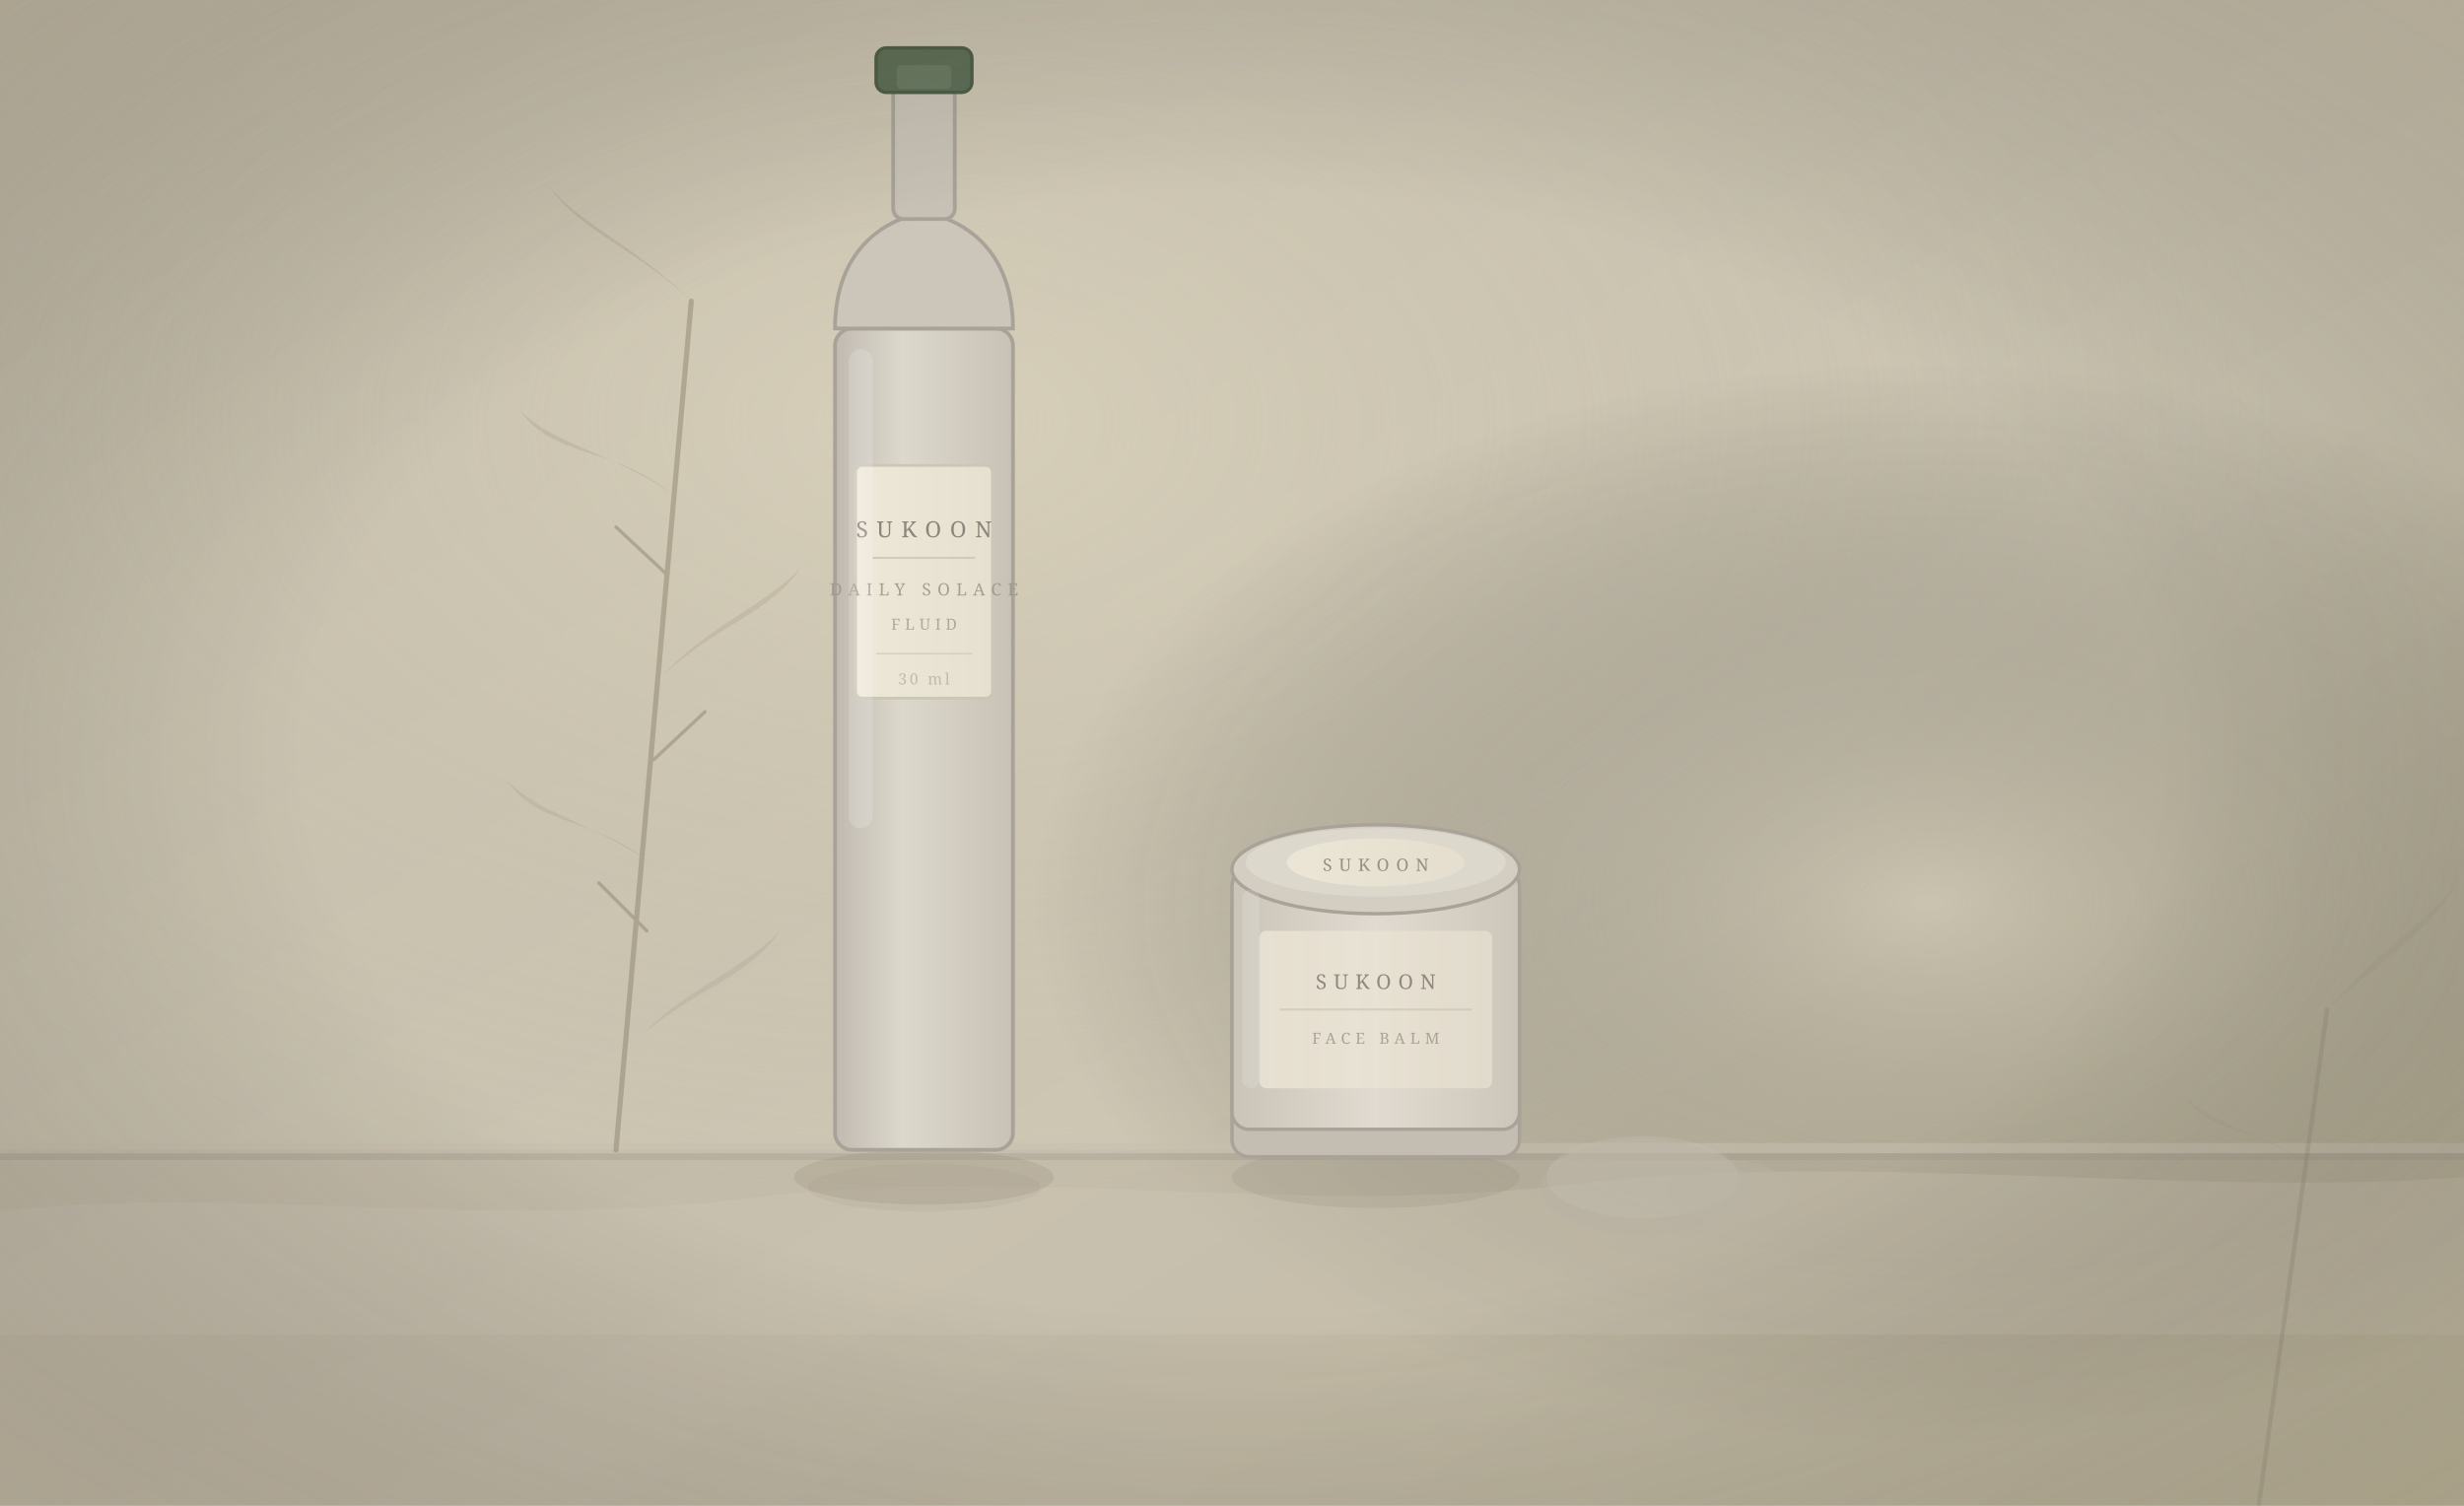
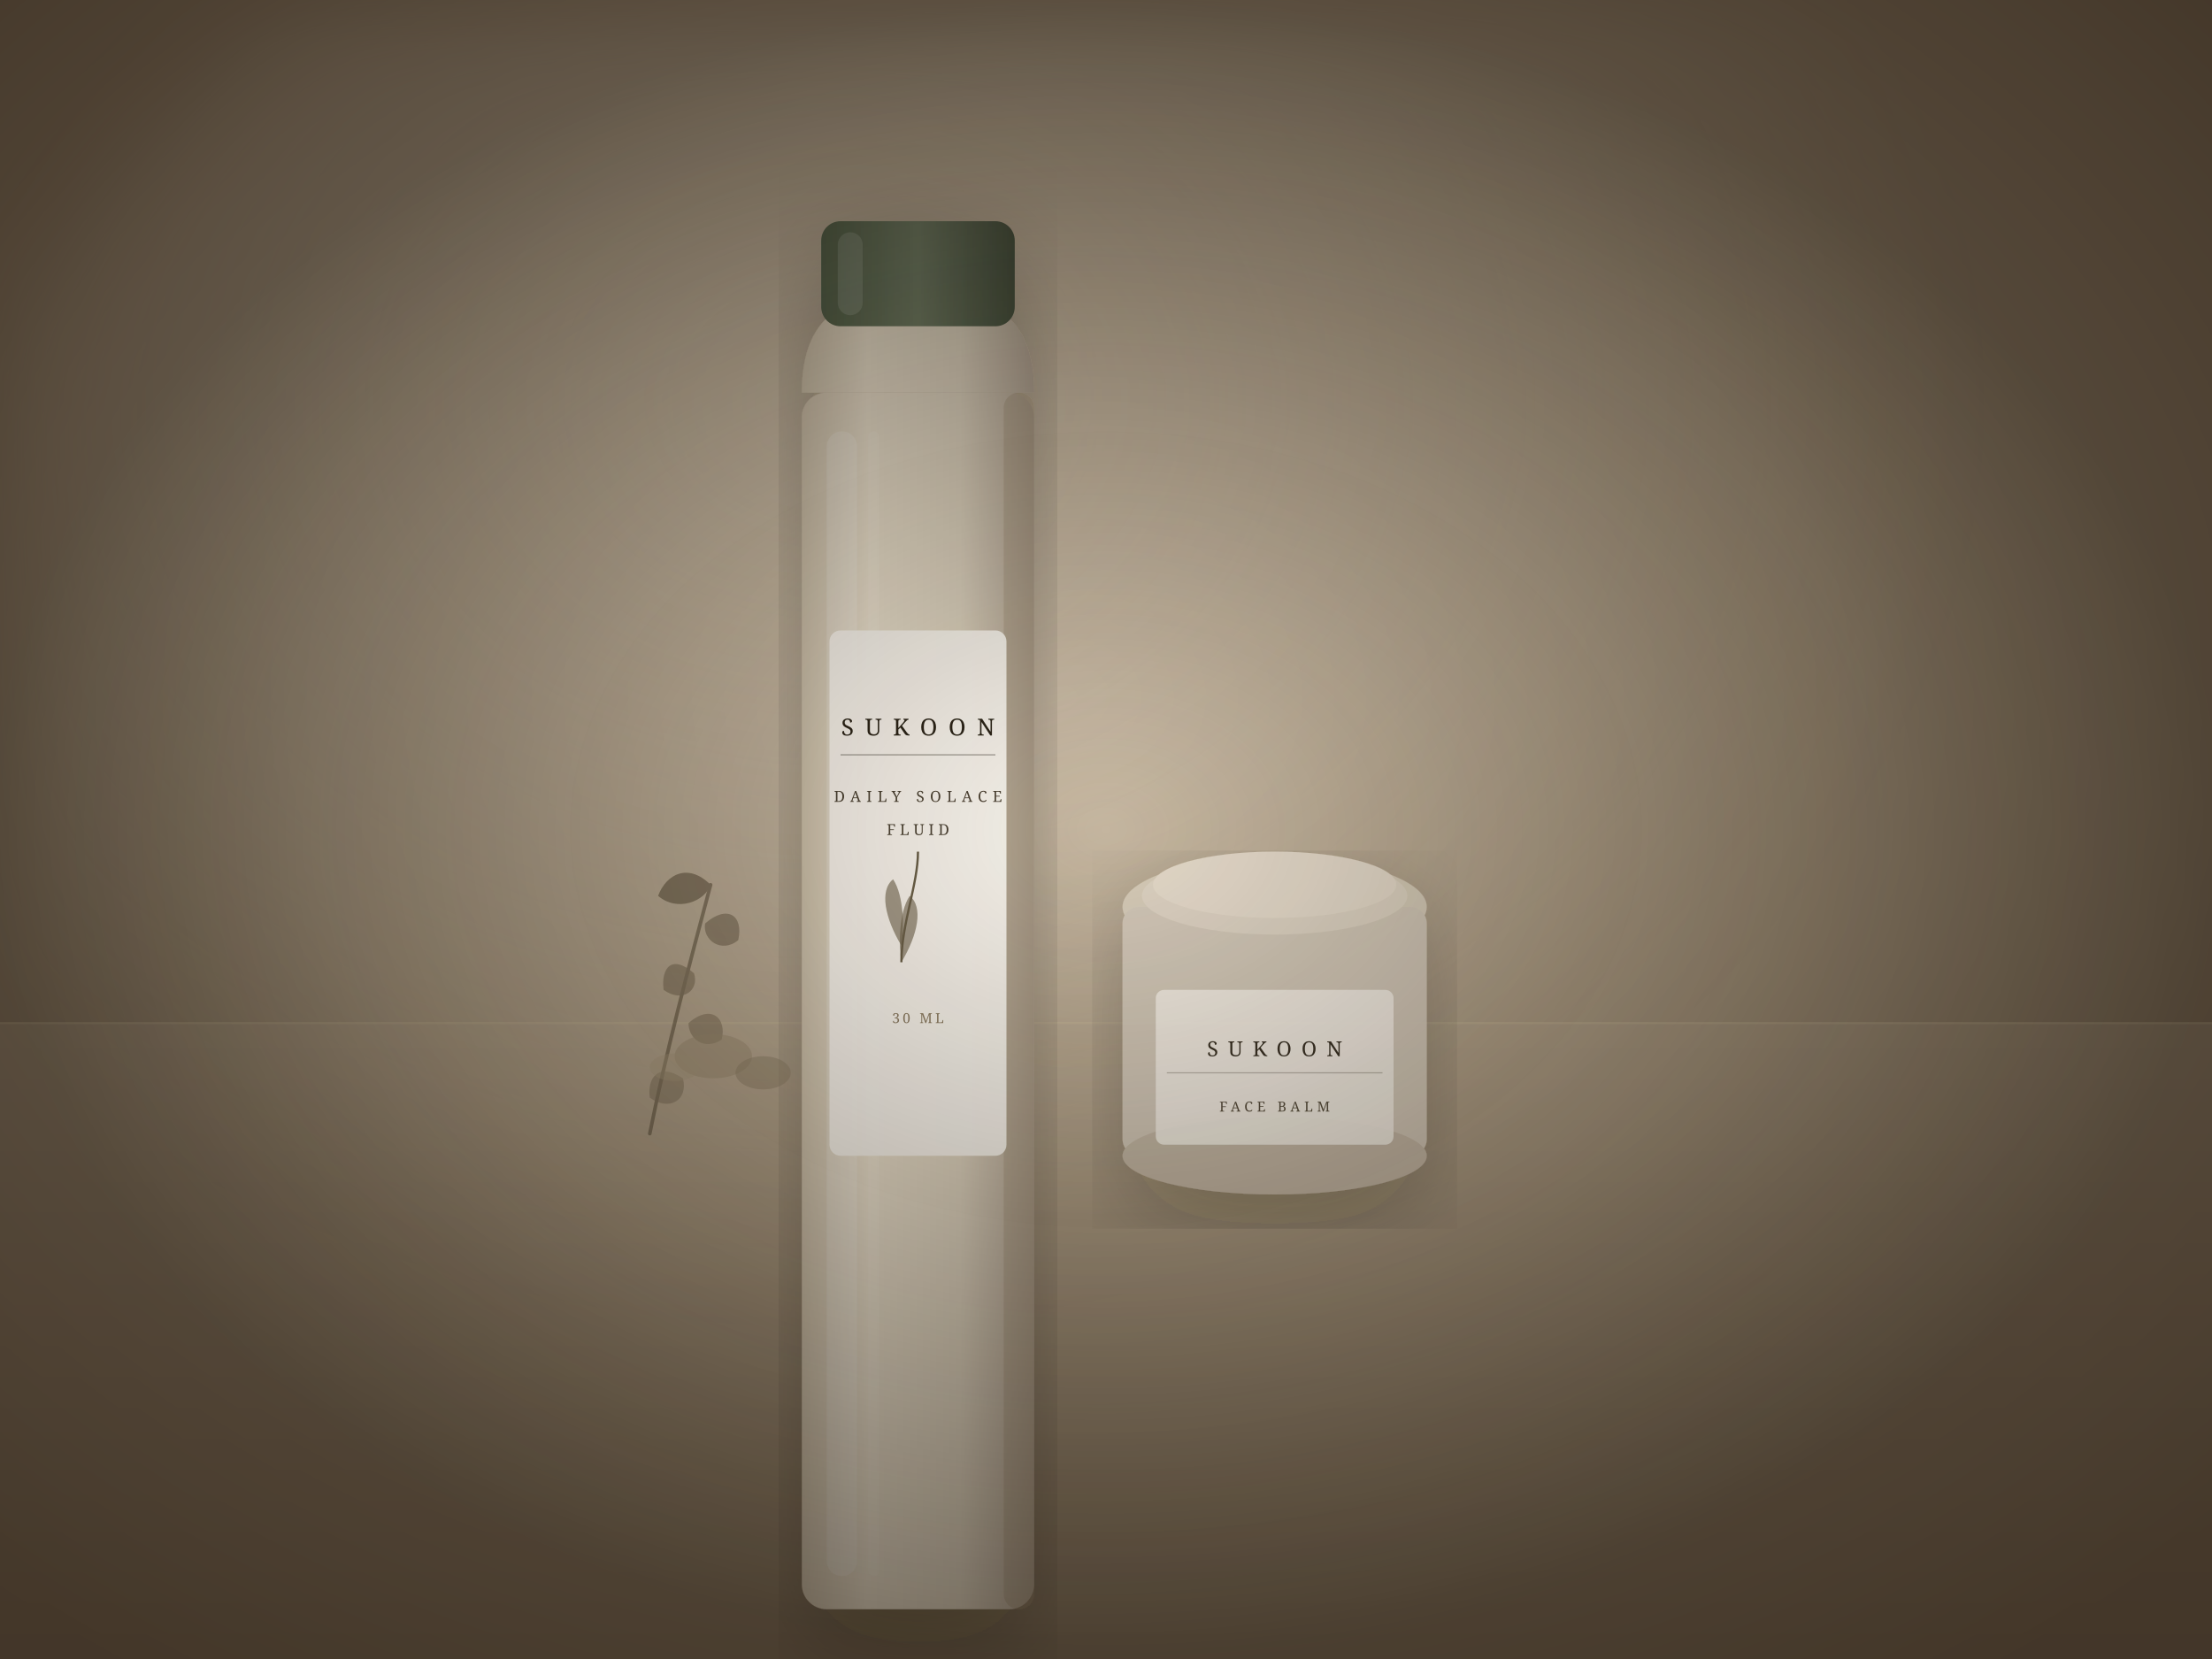
- <svg xmlns="http://www.w3.org/2000/svg" viewBox="0 0 720 440" preserveAspectRatio="xMidYMid slice">
+ <svg xmlns="http://www.w3.org/2000/svg" viewBox="0 0 800 600" preserveAspectRatio="xMidYMid slice">
  <defs>
-     <linearGradient id="bg" x1="0" y1="0" x2="1" y2="1">
-       <stop offset="0%" stop-color="#c2bba9" />
-       <stop offset="60%" stop-color="#cec7b4" />
-       <stop offset="100%" stop-color="#c4bd9e" />
+     <radialGradient id="bg" cx="48%" cy="42%" r="72%">
+       <stop offset="0%" stop-color="#c0b09a" />
+       <stop offset="48%" stop-color="#a89880" />
+       <stop offset="100%" stop-color="#6a5a46" />
+     </radialGradient>
+     <radialGradient id="light" cx="40%" cy="35%" r="50%">
+       <stop offset="0%" stop-color="#e8dcc6" stop-opacity="0.5" />
+       <stop offset="100%" stop-color="#e8dcc6" stop-opacity="0" />
+     </radialGradient>
+     <radialGradient id="vig" cx="50%" cy="50%" r="50%">
+       <stop offset="0%" stop-color="#1a120a" stop-opacity="0" />
+       <stop offset="100%" stop-color="#1a120a" stop-opacity="0.52" />
+     </radialGradient>
+     <linearGradient id="tbl" x1="0" y1="0" x2="0" y2="1">
+       <stop offset="0%" stop-color="#b8a890" />
+       <stop offset="100%" stop-color="#7a6a54" />
    </linearGradient>
-     <radialGradient id="warmglow" cx="38%" cy="28%" r="54%">
-       <stop offset="0%" stop-color="#ddd5be" stop-opacity="0.7" />
-       <stop offset="100%" stop-color="#c2bba9" stop-opacity="0" />
-     </radialGradient>
-     <radialGradient id="rightglow" cx="78%" cy="60%" r="36%">
-       <stop offset="0%" stop-color="#cac3b0" stop-opacity="0.5" />
-       <stop offset="100%" stop-color="transparent" />
-     </radialGradient>
-     <linearGradient id="bshineA" x1="0" y1="0" x2="1" y2="0">
-       <stop offset="0%" stop-color="#c0bab0" />
-       <stop offset="38%" stop-color="#ddd8cc" />
-       <stop offset="100%" stop-color="#c8c2b6" />
+     <linearGradient id="btl" x1="0" y1="0" x2="1" y2="0">
+       <stop offset="0%" stop-color="#ccc0aa" />
+       <stop offset="28%" stop-color="#eae0cc" />
+       <stop offset="68%" stop-color="#dcd2be" />
+       <stop offset="100%" stop-color="#ada090" />
    </linearGradient>
-     <linearGradient id="jarGrad" x1="0" y1="0" x2="1" y2="0">
-       <stop offset="0%" stop-color="#cac4b8" />
-       <stop offset="50%" stop-color="#e0dad0" />
-       <stop offset="100%" stop-color="#ccc6ba" />
+     <linearGradient id="cap" x1="0" y1="0" x2="1" y2="0">
+       <stop offset="0%" stop-color="#506048" />
+       <stop offset="50%" stop-color="#6e7c64" />
+       <stop offset="100%" stop-color="#424e3c" />
    </linearGradient>
-     <linearGradient id="lbl" x1="0" y1="0" x2="1" y2="0">
-       <stop offset="0%" stop-color="#eee8d8" />
-       <stop offset="100%" stop-color="#e6e0d0" />
-     </linearGradient>
+     <filter id="blur">
+       <feGaussianBlur stdDeviation="18" />
+     </filter>
+     <filter id="drop">
+       <feDropShadow dx="0" dy="12" stdDeviation="18" flood-color="#1a120a" flood-opacity="0.28" />
+     </filter>
  </defs>
-   <rect width="720" height="440" fill="url(#bg)" />
-   <rect width="720" height="440" fill="url(#warmglow)" />
-   <rect width="720" height="440" fill="url(#rightglow)" />
-   <rect x="0" y="336" width="720" height="104" fill="#b0a898" opacity="0.32" />
-   <rect x="0" y="334" width="720" height="3" fill="#c8c0ae" opacity="0.55" />
-   <rect x="0" y="337" width="720" height="2" fill="#9c9488" opacity="0.3" />
-   <path d="M0 354 C70 346 140 360 220 350 C300 340 380 356 460 346 C540 336 640 350 720 344 L720 390 L0 390Z" fill="#d4ccba" opacity="0.25" />
-   <g>
-     <ellipse cx="270" cy="344" rx="38" ry="8" fill="#8a8070" opacity="0.2" />
-     <rect x="244" y="96" width="52" height="240" rx="5" fill="url(#bshineA)" stroke="#a8a298" stroke-width="1.1" />
-     <path d="M244 96 C244 76 255 65 270 62 C285 65 296 76 296 96Z" fill="#ccc6ba" stroke="#a8a298" stroke-width="1.1" />
-     <rect x="261" y="24" width="18" height="40" rx="3" fill="#c8c2b6" stroke="#a8a298" stroke-width="1.1" />
-     <rect x="256" y="14" width="28" height="13" rx="3" fill="#5e6e56" stroke="#4e5e46" stroke-width="1" />
-     <rect x="262" y="19" width="16" height="7" rx="1.5" fill="#6a7a62" />
-     <rect x="250" y="136" width="40" height="68" rx="2" fill="url(#lbl)" stroke="#ccc6b6" stroke-width="0.8" />
-     <text x="270" y="157" text-anchor="middle" font-family="Georgia,serif" font-size="6.5" fill="#888078" letter-spacing="2.5" opacity="0.95">SUKOON</text>
-     <line x1="255" y1="163" x2="285" y2="163" stroke="#cac4b4" stroke-width="0.6" opacity="0.8" />
-     <text x="270" y="174" text-anchor="middle" font-family="Georgia,serif" font-size="5" fill="#9a9488" letter-spacing="1.8" opacity="0.85">DAILY SOLACE</text>
-     <text x="270" y="184" text-anchor="middle" font-family="Georgia,serif" font-size="4.5" fill="#9a9488" letter-spacing="1.4" opacity="0.75">FLUID</text>
-     <line x1="256" y1="191" x2="284" y2="191" stroke="#cac4b4" stroke-width="0.5" opacity="0.6" />
-     <text x="270" y="200" text-anchor="middle" font-family="Georgia,serif" font-size="4.5" fill="#aea8a0" letter-spacing="0.8" opacity="0.7">30 ml</text>
-     <rect x="248" y="102" width="7" height="140" rx="3.5" fill="white" opacity="0.17" />
+   <rect width="800" height="600" fill="url(#bg)" />
+   <ellipse cx="380" cy="240" rx="400" ry="320" fill="url(#light)" filter="url(#blur)" />
+   <rect x="0" y="370" width="800" height="230" fill="url(#tbl)" opacity="0.32" />
+   <line x1="0" y1="370" x2="800" y2="370" stroke="#c8b898" stroke-width="0.8" opacity="0.4" />
+   <g filter="url(#drop)" transform="translate(290, 80)">
+     <rect x="0" y="62" width="84" height="440" rx="9" fill="url(#btl)" />
+     <rect x="9" y="76" width="11" height="414" rx="5.5" fill="white" opacity="0.18" />
+     <rect x="24" y="76" width="4" height="414" rx="2" fill="white" opacity="0.08" />
+     <rect x="73" y="62" width="11" height="440" rx="5.5" fill="#907e64" opacity="0.3" />
+     <path d="M0 62 Q0 40 13 32 L71 32 Q84 40 84 62Z" fill="url(#btl)" />
+     <rect x="7" y="0" width="70" height="38" rx="7" fill="url(#cap)" />
+     <rect x="13" y="4" width="9" height="30" rx="4.5" fill="white" opacity="0.14" />
+     <rect x="10" y="148" width="64" height="190" rx="4" fill="#faf6ee" opacity="0.95" />
+     <text x="42" y="186" font-family="Georgia,serif" font-size="8.5" fill="#2a2418" text-anchor="middle" letter-spacing="4">SUKOON</text>
+     <line x1="14" y1="193" x2="70" y2="193" stroke="#2a2418" stroke-width="0.5" opacity="0.35" />
+     <text x="42" y="210" font-family="Georgia,serif" font-size="5.5" fill="#4a4030" text-anchor="middle" letter-spacing="2">DAILY SOLACE</text>
+     <text x="42" y="222" font-family="Georgia,serif" font-size="5.5" fill="#4a4030" text-anchor="middle" letter-spacing="1.5">FLUID</text>
+     <path d="M36 268 C36 254 42 240 42 228" stroke="#6a5e46" stroke-width="0.8" fill="none" />
+     <path d="M36 262 C30 252 28 242 33 238 C37 244 37 256 36 262Z" fill="#6a5e46" opacity="0.6" />
+     <path d="M36 268 C42 258 44 248 39 244 C35 250 35 262 36 268Z" fill="#6a5e46" opacity="0.6" />
+     <text x="42" y="290" font-family="Georgia,serif" font-size="5" fill="#8a7a60" text-anchor="middle" letter-spacing="1">30 ML</text>
  </g>
-   <g>
-     <ellipse cx="402" cy="344" rx="42" ry="9" fill="#8a8070" opacity="0.17" />
-     <rect x="360" y="260" width="84" height="78" rx="5" fill="#c4beb2" stroke="#a8a298" stroke-width="1" />
-     <rect x="360" y="254" width="84" height="76" rx="5" fill="url(#jarGrad)" stroke="#a8a298" stroke-width="1" />
-     <ellipse cx="402" cy="254" rx="42" ry="13" fill="#d4cec2" stroke="#a8a298" stroke-width="1" />
-     <ellipse cx="402" cy="252" rx="38" ry="10" fill="#ddd8cc" />
-     <ellipse cx="402" cy="252" rx="26" ry="7" fill="url(#lbl)" opacity="0.85" />
-     <text x="402" y="254.5" text-anchor="middle" font-family="Georgia,serif" font-size="5" fill="#888078" letter-spacing="2" opacity="0.85">SUKOON</text>
-     <rect x="368" y="272" width="68" height="46" rx="2" fill="url(#lbl)" opacity="0.75" />
-     <text x="402" y="289" text-anchor="middle" font-family="Georgia,serif" font-size="6" fill="#888078" letter-spacing="2" opacity="0.9">SUKOON</text>
-     <line x1="374" y1="295" x2="430" y2="295" stroke="#cac4b4" stroke-width="0.6" opacity="0.7" />
-     <text x="402" y="305" text-anchor="middle" font-family="Georgia,serif" font-size="4.5" fill="#9a9488" letter-spacing="1.5" opacity="0.8">FACE BALM</text>
-     <rect x="363" y="260" width="5" height="58" rx="2.5" fill="white" opacity="0.14" />
+   <g transform="translate(406, 310)" opacity="0.9" filter="url(#drop)">
+     <ellipse cx="55" cy="18" rx="55" ry="18" fill="#d8cebb" />
+     <rect x="0" y="18" width="110" height="90" rx="6" fill="#d4caba" />
+     <ellipse cx="55" cy="108" rx="55" ry="14" fill="#c4b8a6" />
+     <ellipse cx="55" cy="14" rx="48" ry="14" fill="#e0d6c6" />
+     <ellipse cx="55" cy="10" rx="44" ry="12" fill="#e8dece" />
+     <rect x="12" y="48" width="86" height="56" rx="3" fill="#faf6ee" opacity="0.88" />
+     <text x="55" y="72" font-family="Georgia,serif" font-size="7.5" fill="#2a2418" text-anchor="middle" letter-spacing="3.5">SUKOON</text>
+     <line x1="16" y1="78" x2="94" y2="78" stroke="#2a2418" stroke-width="0.4" opacity="0.3" />
+     <text x="55" y="92" font-family="Georgia,serif" font-size="5" fill="#4a4030" text-anchor="middle" letter-spacing="1.5">FACE BALM</text>
  </g>
-   <g opacity="0.4" stroke="#80745e" stroke-linecap="round" fill="none">
-     <line x1="180" y1="336" x2="202" y2="88" stroke-width="1.5" />
-     <path d="M202 88 C185 72 170 68 160 54 C170 66 186 72 202 88Z" fill="#908070" fill-opacity="0.55" stroke-width="0" />
-     <path d="M196 144 C178 130 162 134 152 120 C162 130 178 132 196 144Z" fill="#908070" fill-opacity="0.5" stroke-width="0" />
-     <path d="M193 198 C210 182 224 180 234 166 C222 178 208 182 193 198Z" fill="#908070" fill-opacity="0.46" stroke-width="0" />
-     <path d="M190 252 C172 238 158 242 148 228 C158 238 172 240 190 252Z" fill="#908070" fill-opacity="0.42" stroke-width="0" />
-     <path d="M188 302 C205 288 218 286 228 272 C216 284 202 288 188 302Z" fill="#908070" fill-opacity="0.38" stroke-width="0" />
-     <line x1="195" y1="168" x2="180" y2="154" stroke-width="1" />
-     <line x1="191" y1="222" x2="206" y2="208" stroke-width="1" />
-     <line x1="189" y1="272" x2="175" y2="258" stroke-width="1" />
+   <g opacity="0.58" transform="translate(235, 290)">
+     <path d="M0 120 C6 90 14 60 22 30" stroke="#5a4e38" stroke-width="1.3" fill="none" stroke-linecap="round" />
+     <path d="M22 30 C14 22 6 26 3 34 C10 40 20 36 22 30Z" fill="#5a4e38" />
+     <path d="M20 44 C28 37 34 41 32 50 C26 55 19 50 20 44Z" fill="#5a4e38" opacity="0.78" />
+     <path d="M16 62 C8 55 4 60 5 68 C12 73 18 68 16 62Z" fill="#5a4e38" opacity="0.7" />
+     <path d="M14 80 C22 73 28 78 26 86 C20 90 14 86 14 80Z" fill="#5a4e38" opacity="0.62" />
+     <path d="M12 100 C3 94 -1 100 0 107 C7 112 14 108 12 100Z" fill="#5a4e38" opacity="0.54" />
  </g>
-   <ellipse cx="480" cy="347" rx="30" ry="14" fill="#b8b2a4" opacity="0.45" />
-   <ellipse cx="480" cy="344" rx="28" ry="12" fill="#c4beb0" opacity="0.35" />
-   <ellipse cx="505" cy="348" rx="18" ry="9" fill="#bab4a6" opacity="0.4" />
-   <g opacity="0.2" stroke="#7a7060" stroke-linecap="round" fill="none">
-     <line x1="660" y1="440" x2="680" y2="295" stroke-width="1.3" />
-     <path d="M680 295 C698 279 710 272 718 258 C708 270 695 278 680 295Z" fill="#887e6c" fill-opacity="0.5" stroke-width="0" />
-     <path d="M674 340 C658 328 646 332 638 320 C646 328 658 330 674 340Z" fill="#887e6c" fill-opacity="0.45" stroke-width="0" />
-   </g>
-   <ellipse cx="270" cy="347" rx="34" ry="7" fill="#9a9082" opacity="0.14" />
-   <radialGradient id="vig" cx="50%" cy="50%" r="72%">
-     <stop offset="52%" stop-color="transparent" />
-     <stop offset="100%" stop-color="#7a6e5a" stop-opacity="0.3" />
-   </radialGradient>
-   <rect width="720" height="440" fill="url(#vig)" />
+   <ellipse cx="258" cy="382" rx="14" ry="8" fill="#9a8a70" opacity="0.5" />
+   <ellipse cx="276" cy="388" rx="10" ry="6" fill="#887a62" opacity="0.45" />
+   <ellipse cx="244" cy="386" rx="9" ry="5" fill="#a8987a" opacity="0.4" />
+   <rect width="800" height="600" fill="url(#vig)" />
</svg>
